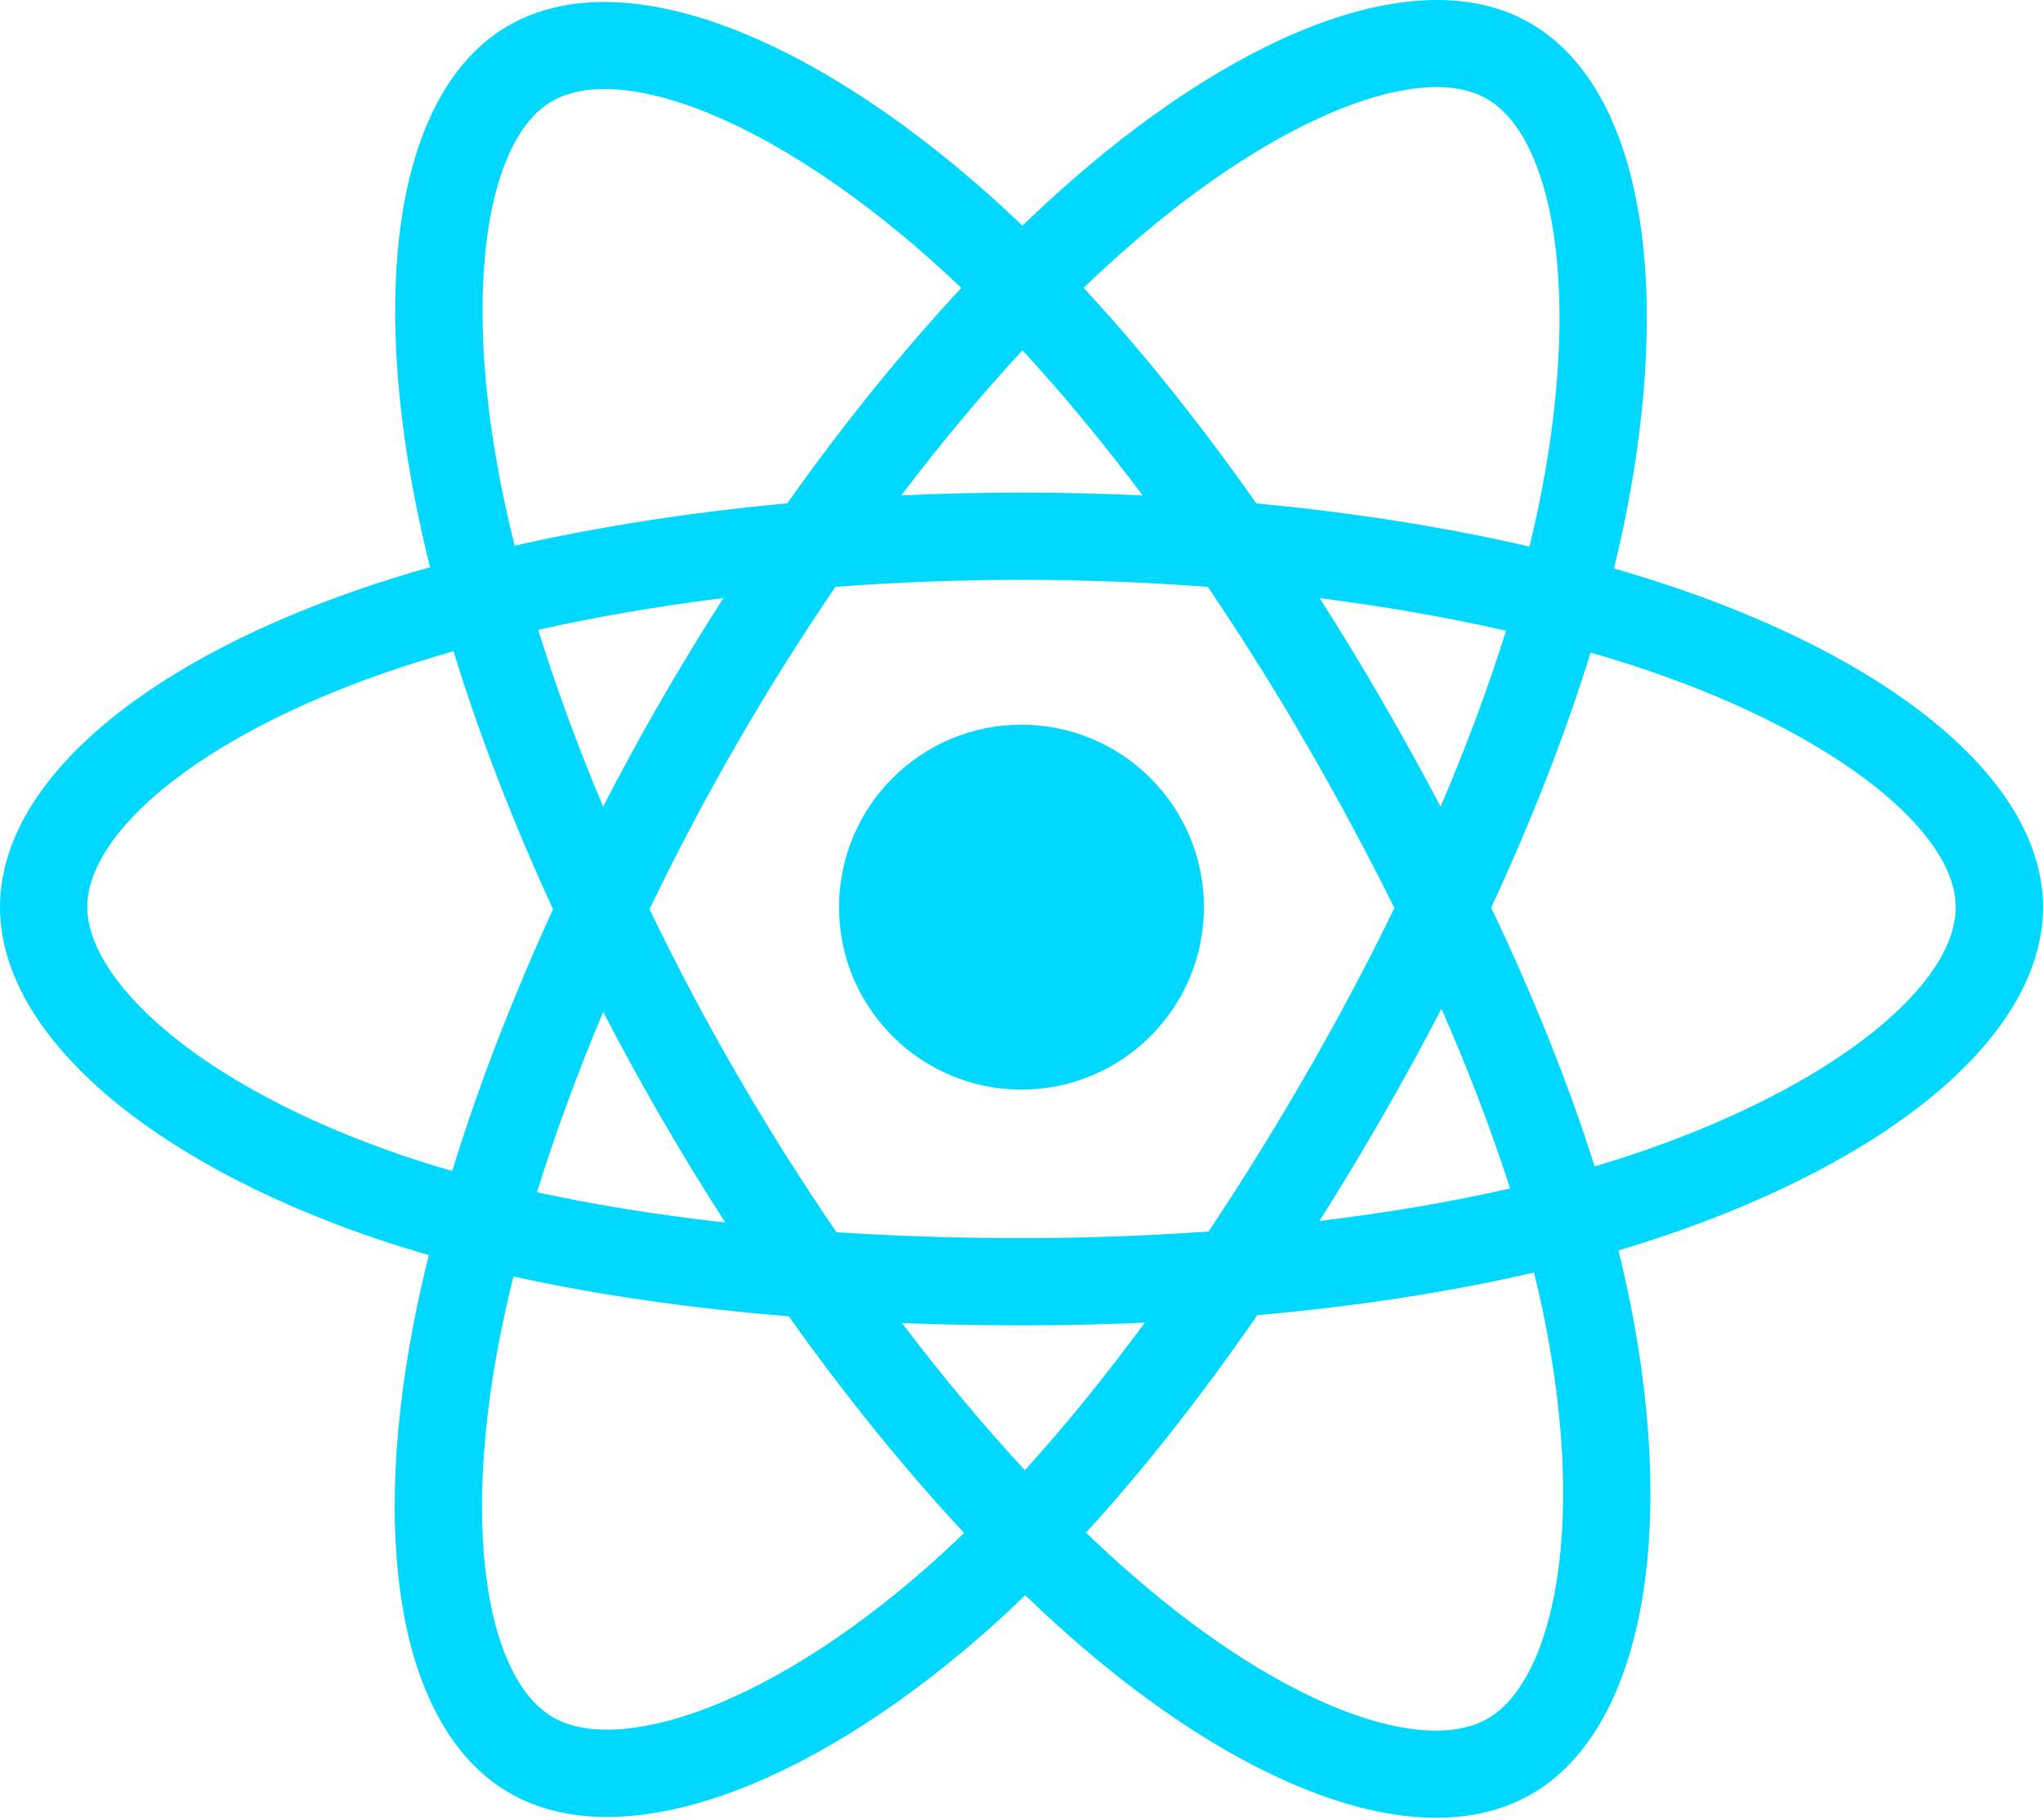
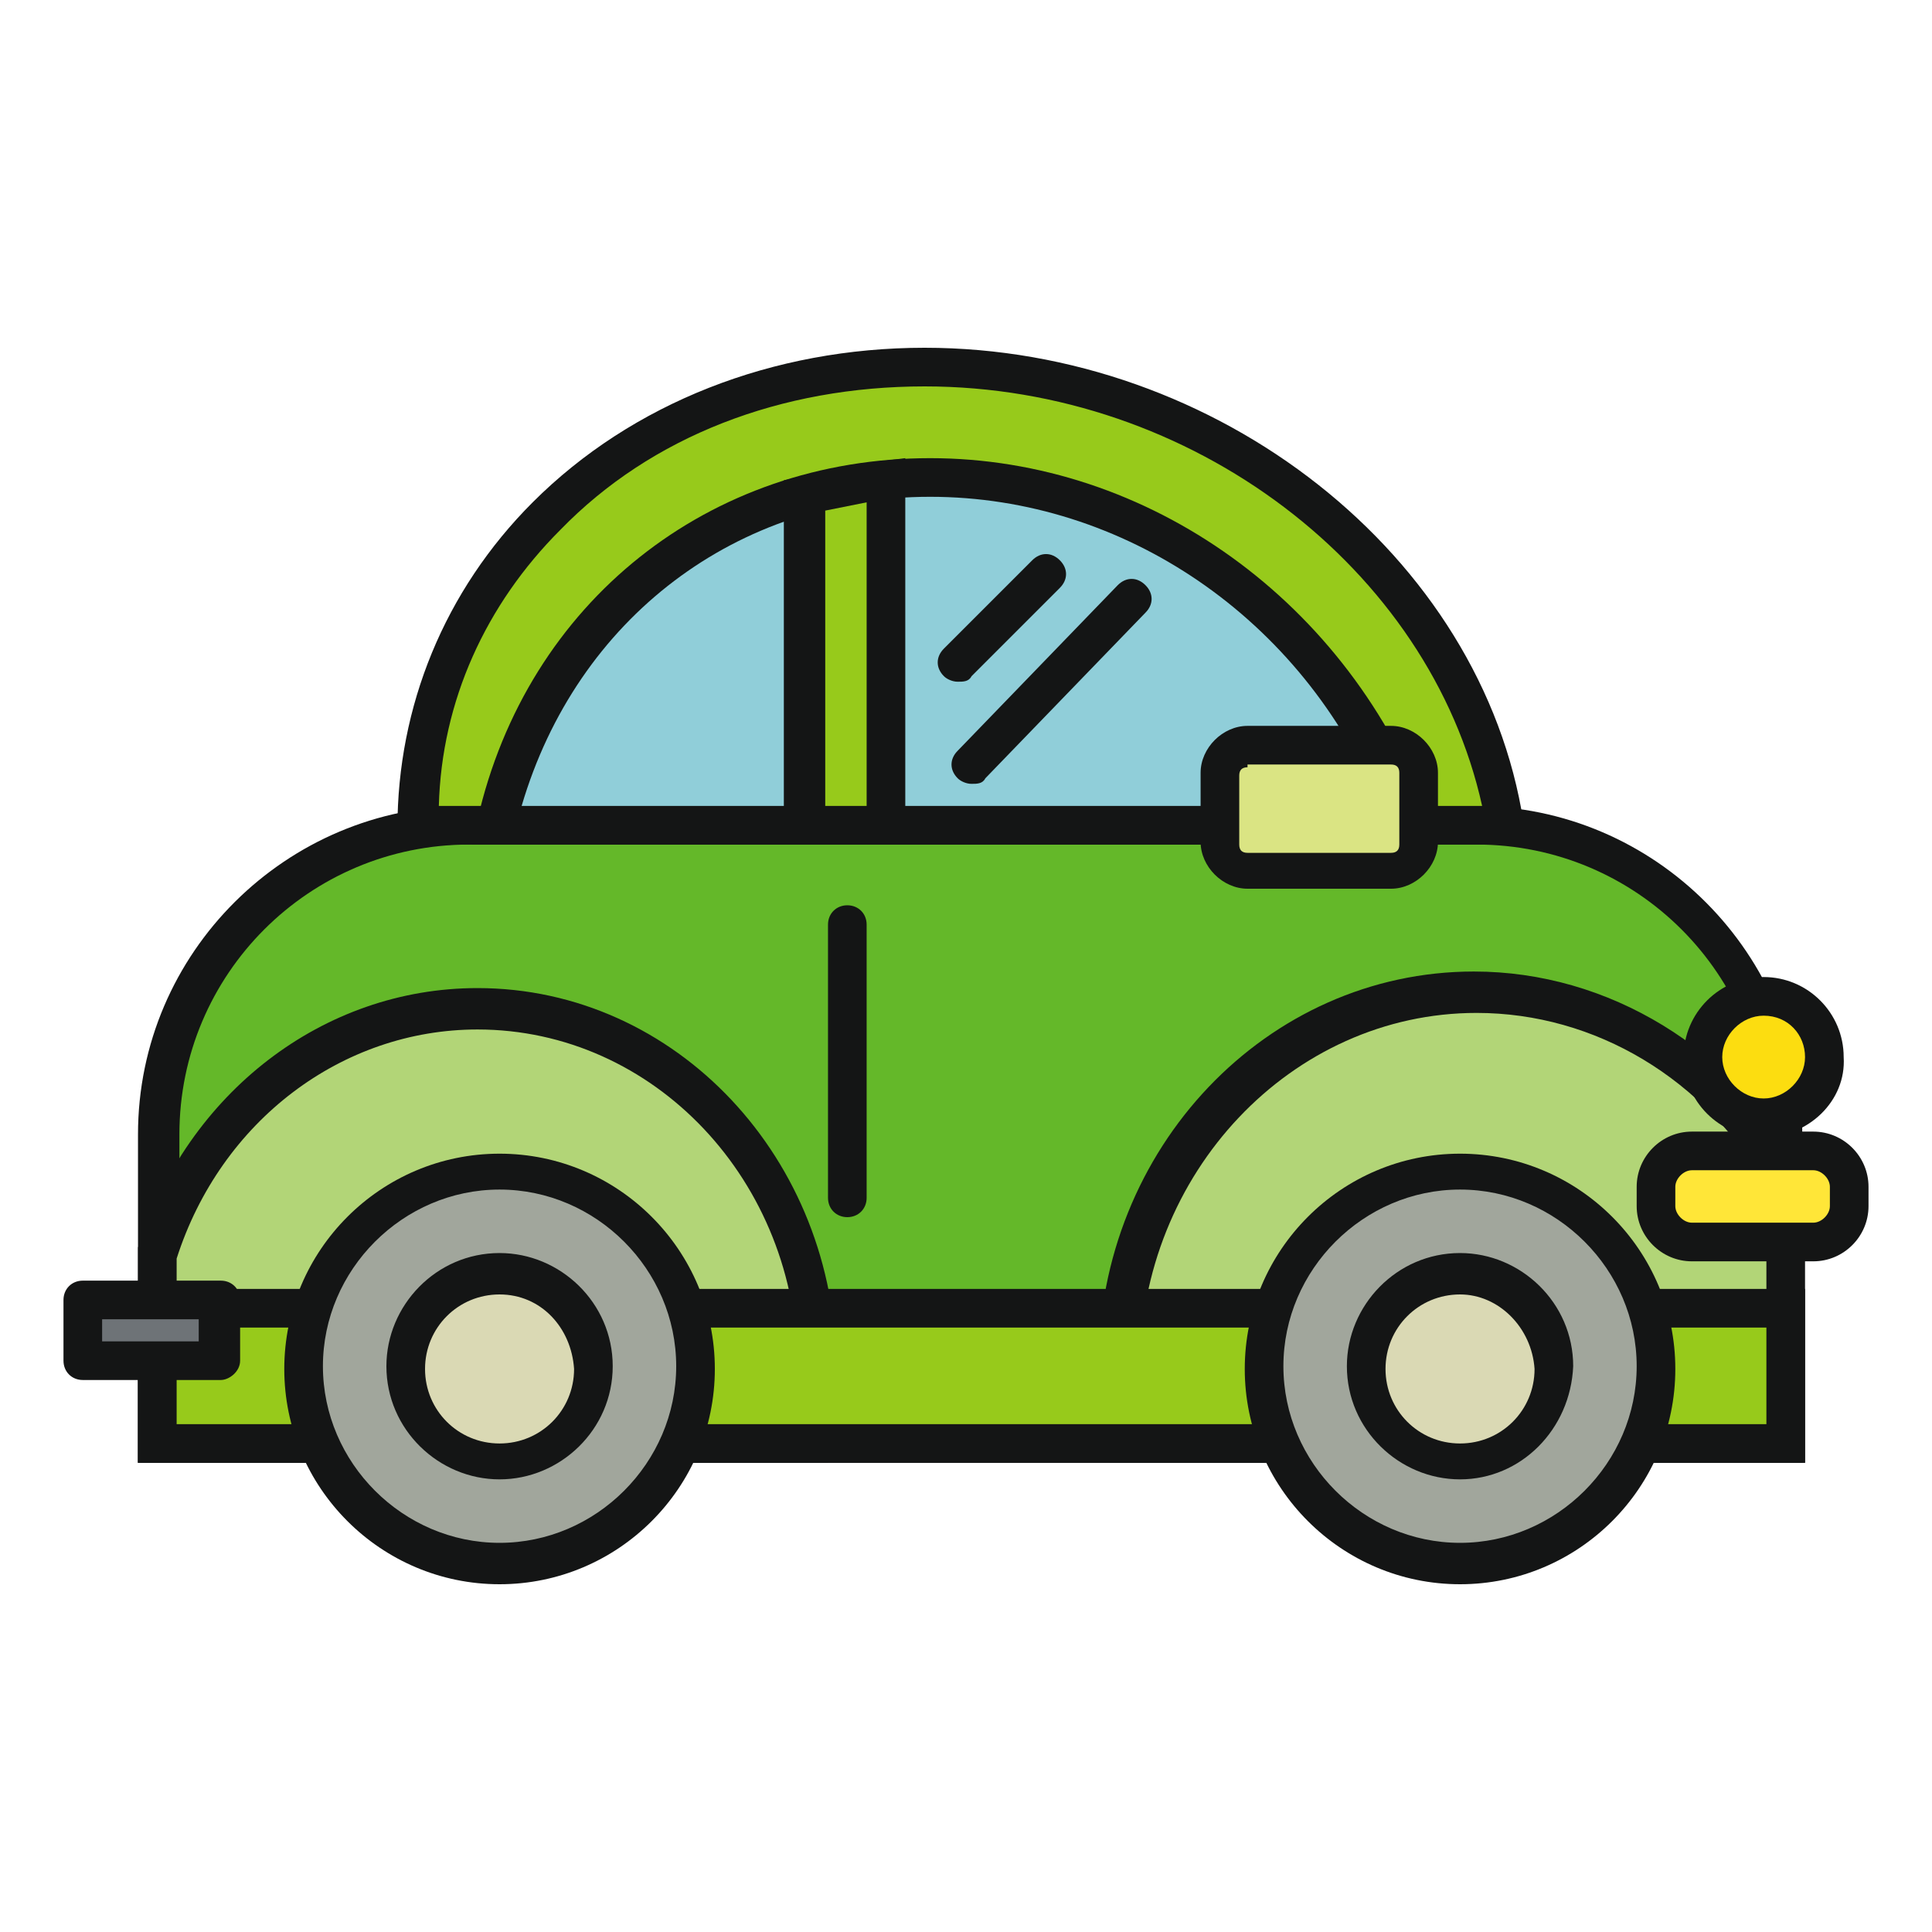
- <svg xmlns="http://www.w3.org/2000/svg" aria-hidden="true" role="img" class="iconify iconify--logos" width="35.93" height="32" preserveAspectRatio="xMidYMid meet" viewBox="0 0 256 228">
-   <path fill="#00D8FF" d="M210.483 73.824a171.49 171.49 0 0 0-8.24-2.597c.465-1.9.893-3.777 1.273-5.621c6.238-30.281 2.16-54.676-11.769-62.708c-13.355-7.7-35.196.329-57.254 19.526a171.23 171.23 0 0 0-6.375 5.848a155.866 155.866 0 0 0-4.241-3.917C100.759 3.829 77.587-4.822 63.673 3.233C50.33 10.957 46.379 33.89 51.995 62.588a170.974 170.974 0 0 0 1.892 8.48c-3.28.932-6.445 1.924-9.474 2.98C17.309 83.498 0 98.307 0 113.668c0 15.865 18.582 31.778 46.812 41.427a145.52 145.52 0 0 0 6.921 2.165a167.467 167.467 0 0 0-2.01 9.138c-5.354 28.2-1.173 50.591 12.134 58.266c13.744 7.926 36.812-.22 59.273-19.855a145.567 145.567 0 0 0 5.342-4.923a168.064 168.064 0 0 0 6.92 6.314c21.758 18.722 43.246 26.282 56.54 18.586c13.731-7.949 18.194-32.003 12.4-61.268a145.016 145.016 0 0 0-1.535-6.842c1.62-.48 3.21-.974 4.76-1.488c29.348-9.723 48.443-25.443 48.443-41.52c0-15.417-17.868-30.326-45.517-39.844Zm-6.365 70.984c-1.4.463-2.836.91-4.3 1.345c-3.24-10.257-7.612-21.163-12.963-32.432c5.106-11 9.31-21.767 12.459-31.957c2.619.758 5.16 1.557 7.61 2.4c23.69 8.156 38.14 20.213 38.14 29.504c0 9.896-15.606 22.743-40.946 31.14Zm-10.514 20.834c2.562 12.94 2.927 24.64 1.23 33.787c-1.524 8.219-4.59 13.698-8.382 15.893c-8.067 4.67-25.32-1.4-43.927-17.412a156.726 156.726 0 0 1-6.437-5.87c7.214-7.889 14.423-17.06 21.459-27.246c12.376-1.098 24.068-2.894 34.671-5.345a134.17 134.17 0 0 1 1.386 6.193ZM87.276 214.515c-7.882 2.783-14.16 2.863-17.955.675c-8.075-4.657-11.432-22.636-6.853-46.752a156.923 156.923 0 0 1 1.869-8.499c10.486 2.32 22.093 3.988 34.498 4.994c7.084 9.967 14.501 19.128 21.976 27.15a134.668 134.668 0 0 1-4.877 4.492c-9.933 8.682-19.886 14.842-28.658 17.94ZM50.35 144.747c-12.483-4.267-22.792-9.812-29.858-15.863c-6.35-5.437-9.555-10.836-9.555-15.216c0-9.322 13.897-21.212 37.076-29.293c2.813-.98 5.757-1.905 8.812-2.773c3.204 10.42 7.406 21.315 12.477 32.332c-5.137 11.18-9.399 22.249-12.634 32.792a134.718 134.718 0 0 1-6.318-1.979Zm12.378-84.26c-4.811-24.587-1.616-43.134 6.425-47.789c8.564-4.958 27.502 2.111 47.463 19.835a144.318 144.318 0 0 1 3.841 3.545c-7.438 7.987-14.787 17.08-21.808 26.988c-12.04 1.116-23.565 2.908-34.161 5.309a160.342 160.342 0 0 1-1.76-7.887Zm110.427 27.268a347.8 347.8 0 0 0-7.785-12.803c8.168 1.033 15.994 2.404 23.343 4.08c-2.206 7.072-4.956 14.465-8.193 22.045a381.151 381.151 0 0 0-7.365-13.322Zm-45.032-43.861c5.044 5.465 10.096 11.566 15.065 18.186a322.04 322.04 0 0 0-30.257-.006c4.974-6.559 10.069-12.652 15.192-18.18ZM82.802 87.83a323.167 323.167 0 0 0-7.227 13.238c-3.184-7.553-5.909-14.98-8.134-22.152c7.304-1.634 15.093-2.97 23.209-3.984a321.524 321.524 0 0 0-7.848 12.897Zm8.081 65.352c-8.385-.936-16.291-2.203-23.593-3.793c2.26-7.3 5.045-14.885 8.298-22.6a321.187 321.187 0 0 0 7.257 13.246c2.594 4.48 5.28 8.868 8.038 13.147Zm37.542 31.03c-5.184-5.592-10.354-11.779-15.403-18.433c4.902.192 9.899.29 14.978.29c5.218 0 10.376-.117 15.453-.343c-4.985 6.774-10.018 12.97-15.028 18.486Zm52.198-57.817c3.422 7.8 6.306 15.345 8.596 22.52c-7.422 1.694-15.436 3.058-23.88 4.071a382.417 382.417 0 0 0 7.859-13.026a347.403 347.403 0 0 0 7.425-13.565Zm-16.898 8.101a358.557 358.557 0 0 1-12.281 19.815a329.4 329.4 0 0 1-23.444.823c-7.967 0-15.716-.248-23.178-.732a310.202 310.202 0 0 1-12.513-19.846h.001a307.41 307.41 0 0 1-10.923-20.627a310.278 310.278 0 0 1 10.89-20.637l-.001.001a307.318 307.318 0 0 1 12.413-19.761c7.613-.576 15.42-.876 23.31-.876H128c7.926 0 15.743.303 23.354.883a329.357 329.357 0 0 1 12.335 19.695a358.489 358.489 0 0 1 11.036 20.54a329.472 329.472 0 0 1-11 20.722Zm22.56-122.124c8.572 4.944 11.906 24.881 6.52 51.026c-.344 1.668-.73 3.367-1.15 5.09c-10.622-2.452-22.155-4.275-34.23-5.408c-7.034-10.017-14.323-19.124-21.64-27.008a160.789 160.789 0 0 1 5.888-5.4c18.9-16.447 36.564-22.941 44.612-18.3ZM128 90.808c12.625 0 22.86 10.235 22.86 22.86s-10.235 22.86-22.86 22.86s-22.86-10.235-22.86-22.86s10.235-22.86 22.86-22.86Z" />
+ <svg xmlns="http://www.w3.org/2000/svg" width="800px" height="800px" viewBox="0 0 1024 1024" class="icon" version="1.1">
+   <path d="M248.686 435.931h533.943c90.697 0 163.84 73.143 163.84 163.84v163.84h-863.086V601.234c0-90.697 74.606-165.303 165.303-165.303z" fill="#64B829" />
+   <path d="M956.709 775.314H73.143V601.234c0-96.549 78.994-174.08 174.08-174.08h533.943c96.549 0 174.08 78.994 174.08 174.08V775.314z m-863.086-20.48H936.229V601.234c0-84.846-68.754-153.6-153.6-153.6H248.686c-84.846 0-153.6 68.754-153.6 153.6v153.6z" fill="#141515" />
+   <path d="M430.08 765.074H83.383v-100.937c23.406-76.069 90.697-130.194 169.691-130.194 99.474 0 179.931 84.846 179.931 190.171 1.463 14.629 0 27.794-2.926 40.96z" fill="#B2D577" />
+   <path d="M438.857 775.314H73.143v-114.103c26.331-81.92 98.011-137.509 179.931-137.509 105.326 0 190.171 90.697 190.171 201.874 0 14.629-1.463 27.794-4.389 42.423v7.314zM93.623 754.834h326.217c1.463-10.24 2.926-20.48 2.926-29.257 0-99.474-76.069-179.931-169.691-179.931-71.68 0-136.046 48.274-159.451 121.417v87.771z" fill="#141515" />
+   <path d="M946.469 626.103v138.971H596.846c-2.926-13.166-4.389-26.331-4.389-39.497C592.457 614.4 677.303 526.629 781.166 526.629c71.68 0 131.657 39.497 165.303 99.474z" fill="#B2D577" />
+   <path d="M956.709 775.314H588.069l-1.463-8.777c-2.926-13.166-4.389-27.794-4.389-42.423 0-115.566 89.234-209.189 198.949-209.189 71.68 0 137.509 40.96 174.08 105.326l1.463 2.926V775.314z m-351.086-20.48H936.229V629.029c-32.183-57.051-90.697-92.16-153.6-92.16-98.011 0-178.469 84.846-178.469 188.709-1.463 8.777 0 19.017 1.463 29.257z" fill="#141515" />
+   <path d="M83.383 693.394h861.623v71.68H83.383z" fill="#97CA1B" />
+   <path d="M956.709 775.314H73.143v-92.16h883.566V775.314z m-863.086-20.48H936.229v-51.2H93.623v51.2z" fill="#141515" />
+   <path d="M490.057 194.56c152.137 0 285.257 106.789 307.2 242.834H247.223c-8.777 0-17.554 0-26.331 1.463 0-136.046 117.029-244.297 269.166-244.297z" fill="#97CA1B" />
+   <path d="M210.651 450.56V438.857c0-64.366 24.869-125.806 71.68-172.617 52.663-52.663 127.269-81.92 207.726-81.92 155.063 0 295.497 109.714 317.44 251.611l1.463 13.166-13.166-1.463H247.223c-8.777 0-16.091 0-24.869 1.463l-11.703 1.463zM490.057 204.8c-76.069 0-144.823 26.331-193.097 76.069-39.497 39.497-62.903 90.697-64.366 146.286H785.554C757.76 301.349 631.954 204.8 490.057 204.8z" fill="#141515" />
+   <path d="M747.52 437.394H263.314c24.869-106.789 115.566-184.32 229.669-184.32 114.103 0 215.04 77.531 254.537 184.32z" fill="#90CED9" />
+   <path d="M762.149 447.634h-512l2.926-13.166c26.331-115.566 122.88-191.634 239.909-191.634 115.566 0 222.354 76.069 264.777 191.634l4.389 13.166z m-485.669-20.48H731.429C690.469 327.68 595.383 263.314 492.983 263.314s-187.246 64.366-216.503 163.84z" fill="#141515" />
+   <path d="M469.577 437.394h-43.886v-175.543c13.166-4.389 27.794-7.314 43.886-8.777v184.32z" fill="#97CA1B" />
+   <path d="M479.817 447.634h-64.366V254.537l7.314-1.463c14.629-4.389 29.257-7.314 45.349-8.777l11.703-1.463v204.8z m-42.423-20.48h21.943v-160.914l-21.943 4.389v156.526z" fill="#141515" />
+   <path d="M264.777 829.44c57.051 0 103.863-46.811 103.863-103.863s-46.811-103.863-103.863-103.863c-57.051 0-103.863 46.811-103.863 103.863s46.811 103.863 103.863 103.863z" fill="#A1A69C" />
+   <path d="M264.777 839.68c-62.903 0-114.103-51.2-114.103-114.103s51.2-114.103 114.103-114.103 114.103 51.2 114.103 114.103-51.2 114.103-114.103 114.103z m0-209.189c-51.2 0-93.623 42.423-93.623 93.623 0 51.2 42.423 93.623 93.623 93.623s93.623-42.423 93.623-93.623c0-51.2-42.423-93.623-93.623-93.623z" fill="#141515" />
+   <path d="M264.777 725.577m-49.737 0a49.737 49.737 0 1 0 99.474 0 49.737 49.737 0 1 0-99.474 0Z" fill="#DAD9B4" />
+   <path d="M264.777 784.091c-32.183 0-59.977-26.331-59.977-59.977 0-32.183 26.331-59.977 59.977-59.977 32.183 0 59.977 26.331 59.977 59.977s-27.794 59.977-59.977 59.977z m0-98.011c-21.943 0-39.497 17.554-39.497 39.497 0 21.943 17.554 39.497 39.497 39.497 21.943 0 39.497-17.554 39.497-39.497-1.463-21.943-17.554-39.497-39.497-39.497z" fill="#141515" />
+   <path d="M773.851 829.44c57.051 0 103.863-46.811 103.863-103.863s-46.811-103.863-103.863-103.863c-57.051 0-103.863 46.811-103.863 103.863s45.349 103.863 103.863 103.863z" fill="#A1A69C" />
+   <path d="M773.851 839.68c-62.903 0-114.103-51.2-114.103-114.103s51.2-114.103 114.103-114.103 114.103 51.2 114.103 114.103-51.2 114.103-114.103 114.103z m0-209.189c-51.2 0-93.623 42.423-93.623 93.623 0 51.2 42.423 93.623 93.623 93.623 51.2 0 93.623-42.423 93.623-93.623 0-51.2-42.423-93.623-93.623-93.623z" fill="#141515" />
+   <path d="M773.851 725.577m-49.737 0a49.737 49.737 0 1 0 99.474 0 49.737 49.737 0 1 0-99.474 0Z" fill="#DAD9B4" />
+   <path d="M773.851 784.091c-32.183 0-59.977-26.331-59.977-59.977 0-32.183 26.331-59.977 59.977-59.977 32.183 0 59.977 26.331 59.977 59.977-1.463 33.646-27.794 59.977-59.977 59.977z m0-98.011c-21.943 0-39.497 17.554-39.497 39.497 0 21.943 17.554 39.497 39.497 39.497 21.943 0 39.497-17.554 39.497-39.497-1.463-21.943-19.017-39.497-39.497-39.497z" fill="#141515" />
+   <path d="M449.097 645.12c-5.851 0-10.24-4.389-10.24-10.24v-144.823c0-5.851 4.389-10.24 10.24-10.24s10.24 4.389 10.24 10.24v144.823c0 5.851-4.389 10.24-10.24 10.24z" fill="#141515" />
+   <path d="M661.211 396.434h76.069c7.314 0 14.629 5.851 14.629 14.629v36.571c0 7.314-5.851 14.629-14.629 14.629h-76.069c-7.314 0-14.629-5.851-14.629-14.629V409.6c0-7.314 7.314-13.166 14.629-13.166z" fill="#DAE483" />
+   <path d="M737.28 471.04h-76.069c-13.166 0-24.869-11.703-24.869-24.869V409.6c0-13.166 11.703-24.869 24.869-24.869h76.069c13.166 0 24.869 11.703 24.869 24.869v36.571c0 13.166-11.703 24.869-24.869 24.869z m-76.069-64.366c-2.926 0-4.389 1.463-4.389 4.389v36.571c0 2.926 1.463 4.389 4.389 4.389h76.069c2.926 0 4.389-1.463 4.389-4.389V409.6c0-2.926-1.463-4.389-4.389-4.389h-76.069z" fill="#141515" />
+   <path d="M43.886 689.006h71.68v32.183H43.886z" fill="#6E7377" />
+   <path d="M117.029 731.429H43.886c-5.851 0-10.24-4.389-10.24-10.24v-32.183c0-5.851 4.389-10.24 10.24-10.24h73.143c5.851 0 10.24 4.389 10.24 10.24v32.183c0 5.851-5.851 10.24-10.24 10.24z m-62.903-20.48h51.2v-11.703H54.126v11.703z" fill="#141515" />
+   <path d="M896.731 610.011h64.366c10.24 0 19.017 8.777 19.017 19.017v10.24c0 10.24-8.777 19.017-19.017 19.017h-64.366c-10.24 0-19.017-8.777-19.017-19.017V629.029c0-11.703 8.777-19.017 19.017-19.017z" fill="#FFE638" />
+   <path d="M961.097 668.526h-64.366c-16.091 0-29.257-13.166-29.257-29.257V629.029c0-16.091 13.166-29.257 29.257-29.257h64.366c16.091 0 29.257 13.166 29.257 29.257v10.24c0 16.091-13.166 29.257-29.257 29.257z m-64.366-48.274c-4.389 0-8.777 4.389-8.777 8.777v10.24c0 4.389 4.389 8.777 8.777 8.777h64.366c4.389 0 8.777-4.389 8.777-8.777V629.029c0-4.389-4.389-8.777-8.777-8.777h-64.366z" fill="#141515" />
+   <path d="M934.766 560.274m-32.183 0a32.183 32.183 0 1 0 64.366 0 32.183 32.183 0 1 0-64.366 0Z" fill="#FCDD10" />
+   <path d="M934.766 602.697c-23.406 0-42.423-19.017-42.423-42.423 0-23.406 19.017-42.423 42.423-42.423s42.423 19.017 42.423 42.423c1.463 23.406-19.017 42.423-42.423 42.423z m0-64.366c-11.703 0-21.943 10.24-21.943 21.943s10.24 21.943 21.943 21.943 21.943-10.24 21.943-21.943-8.777-21.943-21.943-21.943z" fill="#141515" />
+   <path d="M507.611 361.326c-2.926 0-5.851-1.463-7.314-2.926-4.389-4.389-4.389-10.24 0-14.629l46.811-46.811c4.389-4.389 10.24-4.389 14.629 0 4.389 4.389 4.389 10.24 0 14.629l-46.811 46.811c-1.463 2.926-4.389 2.926-7.314 2.926z" fill="#141515" />
+   <path d="M514.926 415.451c-2.926 0-5.851-1.463-7.314-2.926-4.389-4.389-4.389-10.24 0-14.629l84.846-87.771c4.389-4.389 10.24-4.389 14.629 0 4.389 4.389 4.389 10.24 0 14.629l-84.846 87.771c-1.463 2.926-4.389 2.926-7.314 2.926z" fill="#141515" />
</svg>
